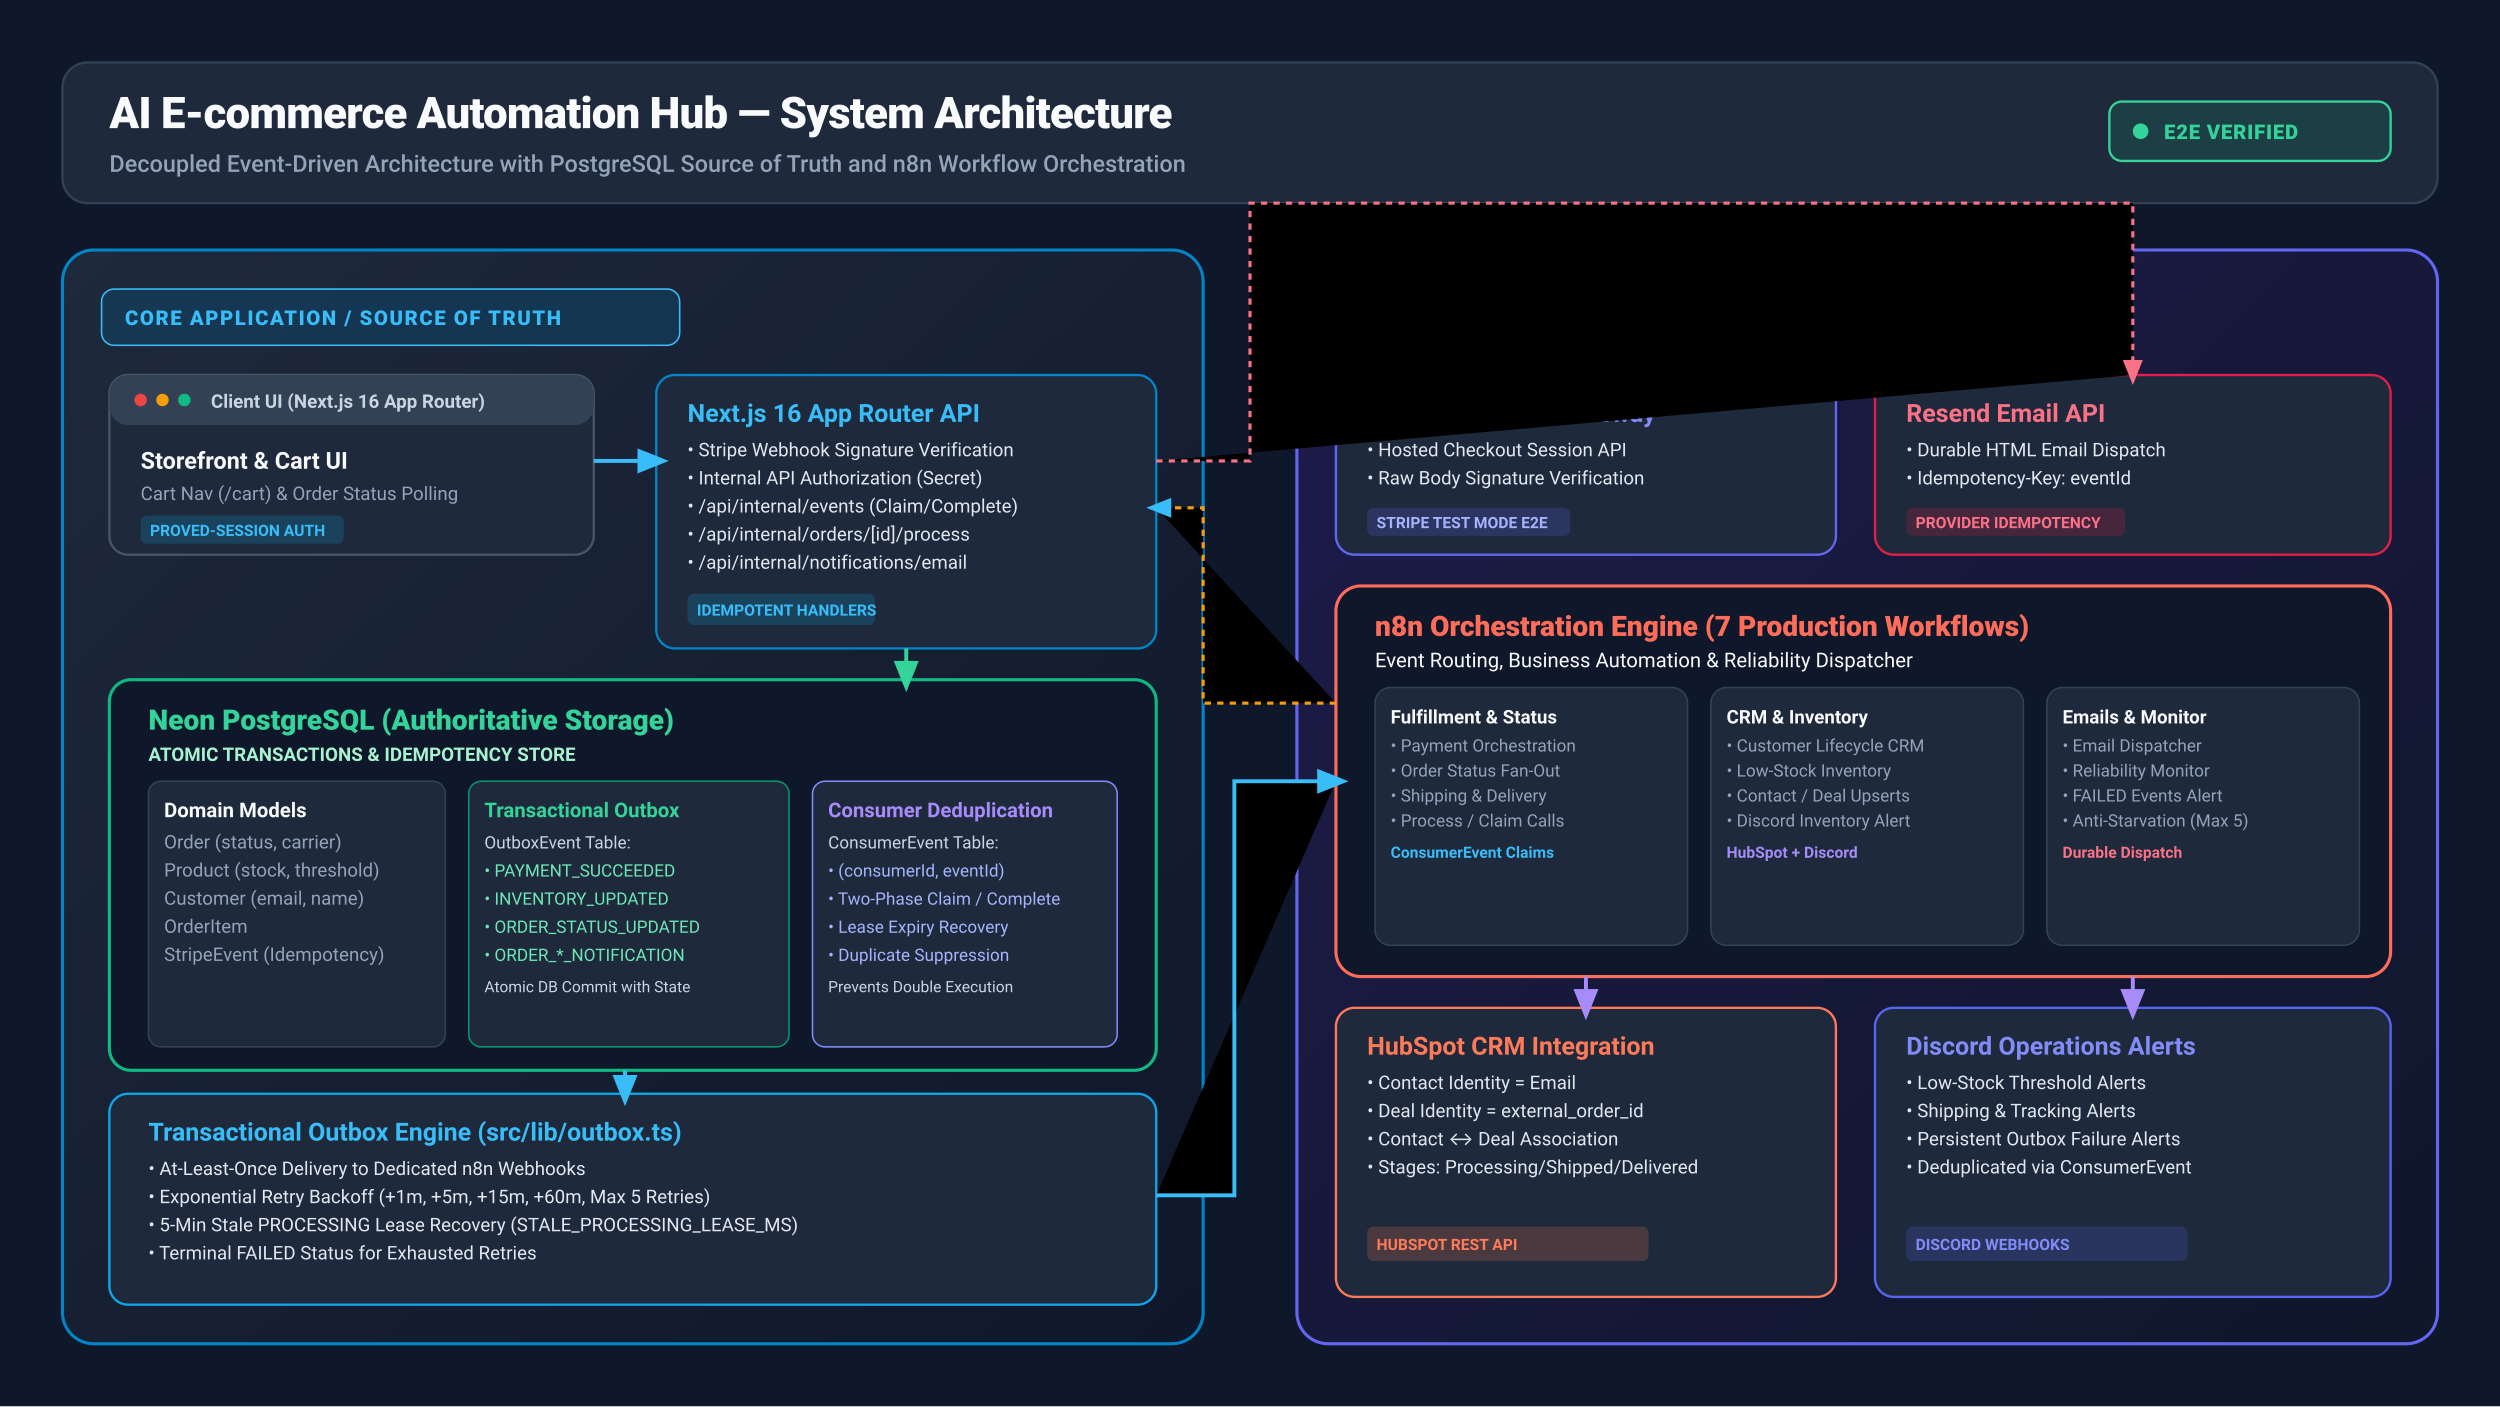
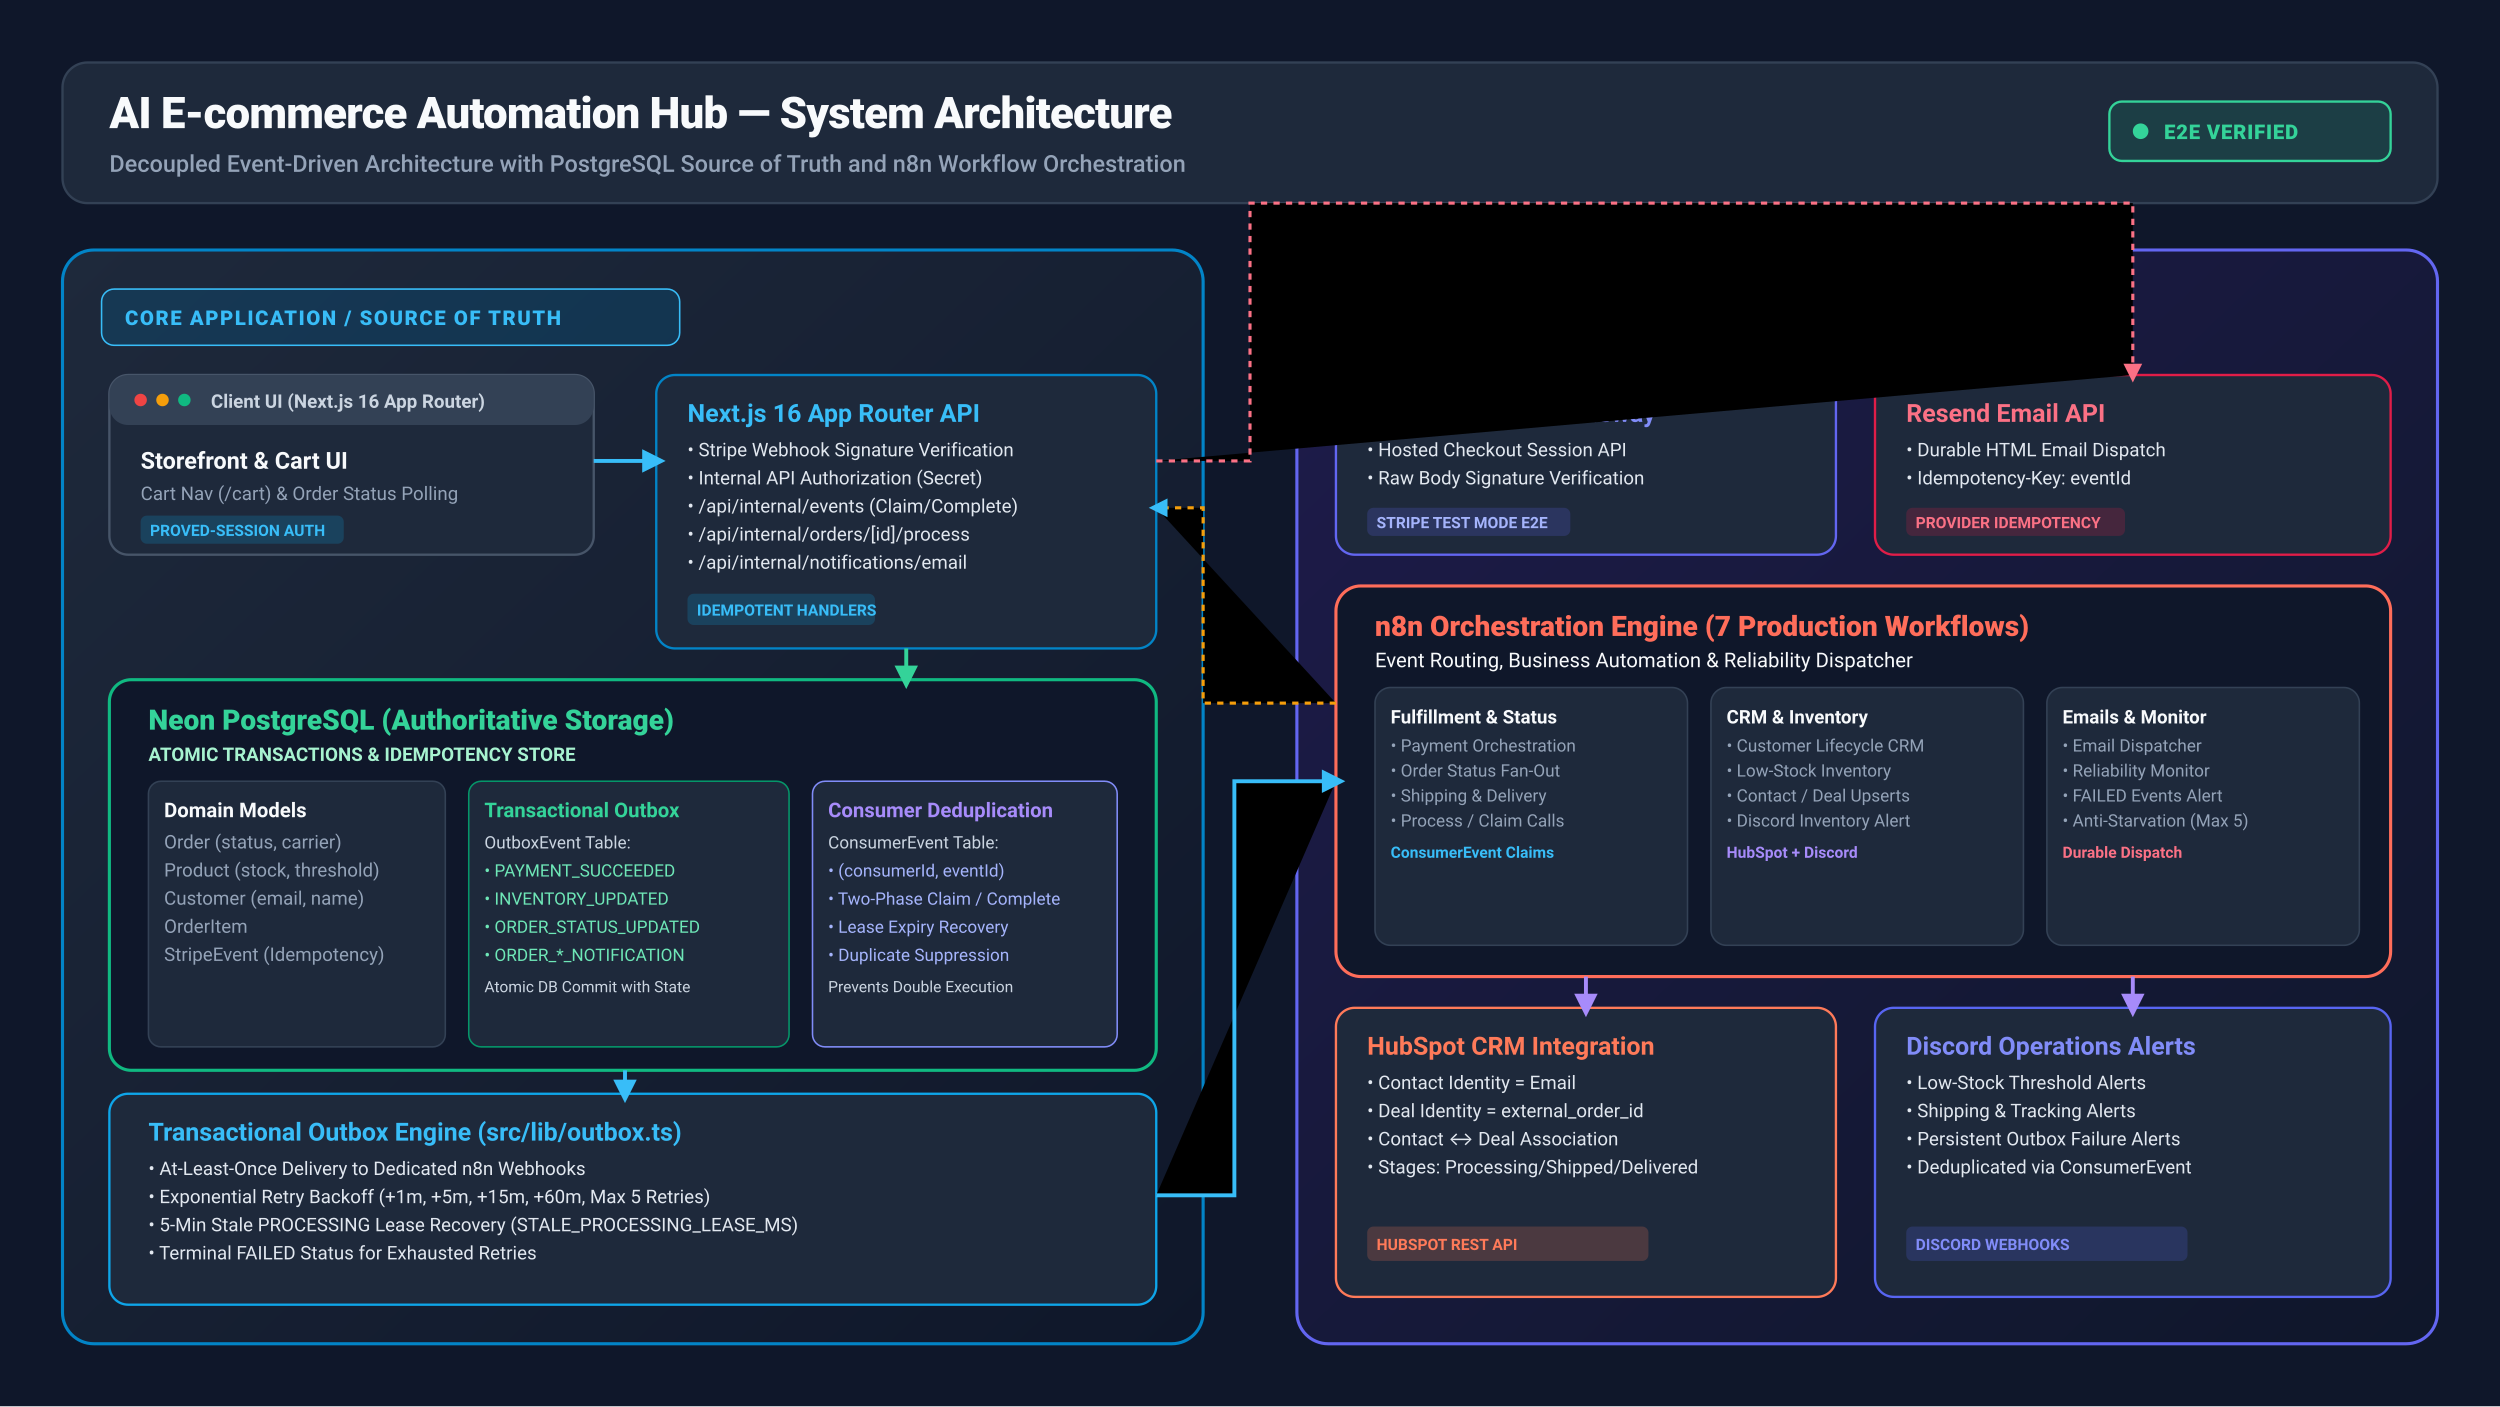
<svg xmlns="http://www.w3.org/2000/svg" viewBox="0 0 1600 900" width="1600" height="900" style="background:#0F172A; font-family: system-ui, -apple-system, BlinkMacSystemFont, 'Segoe UI', Roboto, sans-serif;">
  <defs>
-     <marker id="arrow" viewBox="0 0 10 10" refX="6" refY="5" markerWidth="8" markerHeight="8" orient="auto-start-reverse">
-       <path d="M 0 1 L 10 5 L 0 9 z" fill="#38BDF8" />
+     <marker id="arrow" viewBox="0 0 10 10" refX="6" refY="5" markerWidth="6" markerHeight="6" orient="auto">
+       <path d="M 0 0 L 10 5 L 0 10 z" fill="#38BDF8" />
    </marker>
-     <marker id="arrow-emerald" viewBox="0 0 10 10" refX="6" refY="5" markerWidth="8" markerHeight="8" orient="auto-start-reverse">
-       <path d="M 0 1 L 10 5 L 0 9 z" fill="#34D399" />
+     <marker id="arrow-emerald" viewBox="0 0 10 10" refX="6" refY="5" markerWidth="6" markerHeight="6" orient="auto">
+       <path d="M 0 0 L 10 5 L 0 10 z" fill="#34D399" />
    </marker>
-     <marker id="arrow-purple" viewBox="0 0 10 10" refX="6" refY="5" markerWidth="8" markerHeight="8" orient="auto-start-reverse">
-       <path d="M 0 1 L 10 5 L 0 9 z" fill="#A78BFA" />
+     <marker id="arrow-purple" viewBox="0 0 10 10" refX="6" refY="5" markerWidth="6" markerHeight="6" orient="auto">
+       <path d="M 0 0 L 10 5 L 0 10 z" fill="#A78BFA" />
    </marker>
-     <marker id="arrow-rose" viewBox="0 0 10 10" refX="6" refY="5" markerWidth="8" markerHeight="8" orient="auto-start-reverse">
-       <path d="M 0 1 L 10 5 L 0 9 z" fill="#FB7185" />
+     <marker id="arrow-rose" viewBox="0 0 10 10" refX="6" refY="5" markerWidth="6" markerHeight="6" orient="auto">
+       <path d="M 0 0 L 10 5 L 0 10 z" fill="#FB7185" />
    </marker>
    <linearGradient id="core-grad" x1="0%" y1="0%" x2="100%" y2="100%">
      <stop offset="0%" stop-color="#1E293B" />
      <stop offset="100%" stop-color="#0F172A" />
    </linearGradient>
    <linearGradient id="auto-grad" x1="0%" y1="0%" x2="100%" y2="100%">
      <stop offset="0%" stop-color="#1E1B4B" />
      <stop offset="100%" stop-color="#0F172A" />
    </linearGradient>
  </defs>
  <rect width="1600" height="900" fill="#0F172A" />
  <rect x="40" y="40" width="1520" height="90" rx="16" fill="#1E293B" stroke="#334155" stroke-width="1.5" />
  <text x="70" y="82" fill="#F8FAFC" font-size="28" font-weight="800" letter-spacing="-0.5">AI E-commerce Automation Hub — System Architecture</text>
  <text x="70" y="110" fill="#94A3B8" font-size="15" font-weight="500">Decoupled Event-Driven Architecture with PostgreSQL Source of Truth and n8n Workflow Orchestration</text>
  <rect x="1350" y="65" width="180" height="38" rx="8" fill="#10B981" fill-opacity="0.15" stroke="#34D399" stroke-width="1.5" />
  <circle cx="1370" cy="84" r="5" fill="#34D399" />
  <text x="1385" y="89" fill="#34D399" font-size="13" font-weight="800" letter-spacing="0.5">E2E VERIFIED</text>
  <rect x="40" y="160" width="730" height="700" rx="20" fill="url(#core-grad)" stroke="#0284C7" stroke-width="2" />
  <rect x="65" y="185" width="370" height="36" rx="8" fill="#0369A1" fill-opacity="0.25" stroke="#38BDF8" stroke-width="1" />
  <text x="80" y="208" fill="#38BDF8" font-size="13" font-weight="800" letter-spacing="1">CORE APPLICATION / SOURCE OF TRUTH</text>
  <g transform="translate(70, 240)">
    <rect width="310" height="115" rx="12" fill="#1E293B" stroke="#475569" stroke-width="1.5" />
    <rect width="310" height="32" rx="12" fill="#334155" />
    <circle cx="20" cy="16" r="4" fill="#EF4444" />
    <circle cx="34" cy="16" r="4" fill="#F59E0B" />
    <circle cx="48" cy="16" r="4" fill="#10B981" />
    <text x="65" y="21" fill="#CBD5E1" font-size="12" font-weight="600">Client UI (Next.js 16 App Router)</text>
    <text x="20" y="60" fill="#F8FAFC" font-size="15" font-weight="700">Storefront &amp; Cart UI</text>
    <text x="20" y="80" fill="#94A3B8" font-size="12">Cart Nav (/cart) &amp; Order Status Polling</text>
    <rect x="20" y="90" width="130" height="18" rx="4" fill="#0EA5E9" fill-opacity="0.2" />
    <text x="26" y="103" fill="#38BDF8" font-size="10" font-weight="700">PROVED-SESSION AUTH</text>
  </g>
  <g transform="translate(420, 240)">
    <rect width="320" height="175" rx="12" fill="#1E293B" stroke="#0284C7" stroke-width="1.5" />
    <text x="20" y="30" fill="#38BDF8" font-size="16" font-weight="700">Next.js 16 App Router API</text>
    <text x="20" y="52" fill="#E2E8F0" font-size="12">• Stripe Webhook Signature Verification</text>
    <text x="20" y="70" fill="#E2E8F0" font-size="12">• Internal API Authorization (Secret)</text>
    <text x="20" y="88" fill="#E2E8F0" font-size="12">• /api/internal/events (Claim/Complete)</text>
    <text x="20" y="106" fill="#E2E8F0" font-size="12">• /api/internal/orders/[id]/process</text>
    <text x="20" y="124" fill="#E2E8F0" font-size="12">• /api/internal/notifications/email</text>
    <rect x="20" y="140" width="120" height="20" rx="4" fill="#0EA5E9" fill-opacity="0.2" />
    <text x="26" y="154" fill="#38BDF8" font-size="10" font-weight="700">IDEMPOTENT HANDLERS</text>
  </g>
  <g transform="translate(70, 435)">
    <rect width="670" height="250" rx="14" fill="#0F172A" stroke="#10B981" stroke-width="2" />
    <text x="25" y="32" fill="#34D399" font-size="18" font-weight="800">Neon PostgreSQL (Authoritative Storage)</text>
    <text x="25" y="52" fill="#A7F3D0" font-size="12" font-weight="600">ATOMIC TRANSACTIONS &amp; IDEMPOTENCY STORE</text>
    <rect x="25" y="65" width="190" height="170" rx="8" fill="#1E293B" stroke="#334155" />
    <text x="35" y="88" fill="#F8FAFC" font-size="13" font-weight="700">Domain Models</text>
    <text x="35" y="108" fill="#94A3B8" font-size="12">Order (status, carrier)</text>
    <text x="35" y="126" fill="#94A3B8" font-size="12">Product (stock, threshold)</text>
    <text x="35" y="144" fill="#94A3B8" font-size="12">Customer (email, name)</text>
    <text x="35" y="162" fill="#94A3B8" font-size="12">OrderItem</text>
    <text x="35" y="180" fill="#94A3B8" font-size="12">StripeEvent (Idempotency)</text>
    <rect x="230" y="65" width="205" height="170" rx="8" fill="#1E293B" stroke="#059669" />
    <text x="240" y="88" fill="#34D399" font-size="13" font-weight="700">Transactional Outbox</text>
    <text x="240" y="108" fill="#CBD5E1" font-size="11">OutboxEvent Table:</text>
    <text x="240" y="126" fill="#6EE7B7" font-size="11">• PAYMENT_SUCCEEDED</text>
    <text x="240" y="144" fill="#6EE7B7" font-size="11">• INVENTORY_UPDATED</text>
    <text x="240" y="162" fill="#6EE7B7" font-size="11">• ORDER_STATUS_UPDATED</text>
    <text x="240" y="180" fill="#6EE7B7" font-size="11">• ORDER_*_NOTIFICATION</text>
    <text x="240" y="200" fill="#CBD5E1" font-size="10">Atomic DB Commit with State</text>
    <rect x="450" y="65" width="195" height="170" rx="8" fill="#1E293B" stroke="#818CF8" />
    <text x="460" y="88" fill="#A78BFA" font-size="13" font-weight="700">Consumer Deduplication</text>
    <text x="460" y="108" fill="#CBD5E1" font-size="11">ConsumerEvent Table:</text>
    <text x="460" y="126" fill="#A5B4FC" font-size="11">• (consumerId, eventId)</text>
    <text x="460" y="144" fill="#A5B4FC" font-size="11">• Two-Phase Claim / Complete</text>
    <text x="460" y="162" fill="#A5B4FC" font-size="11">• Lease Expiry Recovery</text>
    <text x="460" y="180" fill="#A5B4FC" font-size="11">• Duplicate Suppression</text>
    <text x="460" y="200" fill="#CBD5E1" font-size="10">Prevents Double Execution</text>
  </g>
  <g transform="translate(70, 700)">
    <rect width="670" height="135" rx="12" fill="#1E293B" stroke="#0EA5E9" stroke-width="1.5" />
    <text x="25" y="30" fill="#38BDF8" font-size="16" font-weight="700">Transactional Outbox Engine (src/lib/outbox.ts)</text>
    <text x="25" y="52" fill="#E2E8F0" font-size="12">• At-Least-Once Delivery to Dedicated n8n Webhooks</text>
    <text x="25" y="70" fill="#E2E8F0" font-size="12">• Exponential Retry Backoff (+1m, +5m, +15m, +60m, Max 5 Retries)</text>
    <text x="25" y="88" fill="#E2E8F0" font-size="12">• 5-Min Stale PROCESSING Lease Recovery (STALE_PROCESSING_LEASE_MS)</text>
    <text x="25" y="106" fill="#E2E8F0" font-size="12">• Terminal FAILED Status for Exhausted Retries</text>
  </g>
  <rect x="830" y="160" width="730" height="700" rx="20" fill="url(#auto-grad)" stroke="#6366F1" stroke-width="2" />
  <rect x="855" y="185" width="410" height="36" rx="8" fill="#4338CA" fill-opacity="0.3" stroke="#818CF8" stroke-width="1" />
  <text x="870" y="208" fill="#A5B4FC" font-size="13" font-weight="800" letter-spacing="1">AUTOMATION &amp; INTEGRATION LAYER</text>
  <g transform="translate(855, 240)">
    <rect width="320" height="115" rx="12" fill="#1E293B" stroke="#6366F1" stroke-width="1.5" />
    <text x="20" y="30" fill="#818CF8" font-size="16" font-weight="700">Stripe Payments Gateway</text>
    <text x="20" y="52" fill="#E2E8F0" font-size="12">• Hosted Checkout Session API</text>
    <text x="20" y="70" fill="#E2E8F0" font-size="12">• Raw Body Signature Verification</text>
    <rect x="20" y="85" width="130" height="18" rx="4" fill="#6366F1" fill-opacity="0.2" />
    <text x="26" y="98" fill="#A5B4FC" font-size="10" font-weight="700">STRIPE TEST MODE E2E</text>
  </g>
  <g transform="translate(1200, 240)">
    <rect width="330" height="115" rx="12" fill="#1E293B" stroke="#E11D48" stroke-width="1.5" />
    <text x="20" y="30" fill="#FB7185" font-size="16" font-weight="700">Resend Email API</text>
    <text x="20" y="52" fill="#E2E8F0" font-size="12">• Durable HTML Email Dispatch</text>
    <text x="20" y="70" fill="#E2E8F0" font-size="12">• Idempotency-Key: eventId</text>
    <rect x="20" y="85" width="140" height="18" rx="4" fill="#E11D48" fill-opacity="0.2" />
    <text x="26" y="98" fill="#FB7185" font-size="10" font-weight="700">PROVIDER IDEMPOTENCY</text>
  </g>
  <g transform="translate(855, 375)">
    <rect width="675" height="250" rx="16" fill="#0F172A" stroke="#FF6D5A" stroke-width="2" />
    <text x="25" y="32" fill="#FF6D5A" font-size="18" font-weight="800">n8n Orchestration Engine (7 Production Workflows)</text>
    <text x="25" y="52" fill="#F8FAFC" font-size="13">Event Routing, Business Automation &amp; Reliability Dispatcher</text>
    <rect x="25" y="65" width="200" height="165" rx="10" fill="#1E293B" stroke="#334155" />
    <text x="35" y="88" fill="#F8FAFC" font-size="12" font-weight="700">Fulfillment &amp; Status</text>
    <text x="35" y="106" fill="#94A3B8" font-size="11">• Payment Orchestration</text>
    <text x="35" y="122" fill="#94A3B8" font-size="11">• Order Status Fan-Out</text>
    <text x="35" y="138" fill="#94A3B8" font-size="11">• Shipping &amp; Delivery</text>
    <text x="35" y="154" fill="#94A3B8" font-size="11">• Process / Claim Calls</text>
    <text x="35" y="174" fill="#38BDF8" font-size="10" font-weight="700">ConsumerEvent Claims</text>
    <rect x="240" y="65" width="200" height="165" rx="10" fill="#1E293B" stroke="#334155" />
    <text x="250" y="88" fill="#F8FAFC" font-size="12" font-weight="700">CRM &amp; Inventory</text>
    <text x="250" y="106" fill="#94A3B8" font-size="11">• Customer Lifecycle CRM</text>
    <text x="250" y="122" fill="#94A3B8" font-size="11">• Low-Stock Inventory</text>
    <text x="250" y="138" fill="#94A3B8" font-size="11">• Contact / Deal Upserts</text>
    <text x="250" y="154" fill="#94A3B8" font-size="11">• Discord Inventory Alert</text>
    <text x="250" y="174" fill="#A78BFA" font-size="10" font-weight="700">HubSpot + Discord</text>
    <rect x="455" y="65" width="200" height="165" rx="10" fill="#1E293B" stroke="#334155" />
    <text x="465" y="88" fill="#F8FAFC" font-size="12" font-weight="700">Emails &amp; Monitor</text>
    <text x="465" y="106" fill="#94A3B8" font-size="11">• Email Dispatcher</text>
    <text x="465" y="122" fill="#94A3B8" font-size="11">• Reliability Monitor</text>
    <text x="465" y="138" fill="#94A3B8" font-size="11">• FAILED Events Alert</text>
    <text x="465" y="154" fill="#94A3B8" font-size="11">• Anti-Starvation (Max 5)</text>
    <text x="465" y="174" fill="#FB7185" font-size="10" font-weight="700">Durable Dispatch</text>
  </g>
  <g transform="translate(855, 645)">
    <rect width="320" height="185" rx="12" fill="#1E293B" stroke="#FF7A59" stroke-width="1.5" />
    <text x="20" y="30" fill="#FF7A59" font-size="16" font-weight="700">HubSpot CRM Integration</text>
    <text x="20" y="52" fill="#E2E8F0" font-size="12">• Contact Identity = Email</text>
    <text x="20" y="70" fill="#E2E8F0" font-size="12">• Deal Identity = external_order_id</text>
    <text x="20" y="88" fill="#E2E8F0" font-size="12">• Contact ↔ Deal Association</text>
    <text x="20" y="106" fill="#E2E8F0" font-size="12">• Stages: Processing/Shipped/Delivered</text>
    <rect x="20" y="140" width="180" height="22" rx="4" fill="#FF7A59" fill-opacity="0.2" />
    <text x="26" y="155" fill="#FF7A59" font-size="10" font-weight="700">HUBSPOT REST API</text>
  </g>
  <g transform="translate(1200, 645)">
    <rect width="330" height="185" rx="12" fill="#1E293B" stroke="#5865F2" stroke-width="1.5" />
    <text x="20" y="30" fill="#818CF8" font-size="16" font-weight="700">Discord Operations Alerts</text>
    <text x="20" y="52" fill="#E2E8F0" font-size="12">• Low-Stock Threshold Alerts</text>
    <text x="20" y="70" fill="#E2E8F0" font-size="12">• Shipping &amp; Tracking Alerts</text>
    <text x="20" y="88" fill="#E2E8F0" font-size="12">• Persistent Outbox Failure Alerts</text>
    <text x="20" y="106" fill="#E2E8F0" font-size="12">• Deduplicated via ConsumerEvent</text>
    <rect x="20" y="140" width="180" height="22" rx="4" fill="#5865F2" fill-opacity="0.2" />
    <text x="26" y="155" fill="#818CF8" font-size="10" font-weight="700">DISCORD WEBHOOKS</text>
  </g>
  <path d="M 380 295 L 420 295" stroke="#38BDF8" stroke-width="2.5" marker-end="url(#arrow)" />
  <path d="M 580 415 L 580 435" stroke="#34D399" stroke-width="2.5" marker-end="url(#arrow-emerald)" />
  <path d="M 400 685 L 400 700" stroke="#38BDF8" stroke-width="2.5" marker-end="url(#arrow)" />
  <path d="M 740 765 L 790 765 L 790 500 L 855 500" stroke="#38BDF8" stroke-width="2.5" marker-end="url(#arrow)" />
  <path d="M 1015 625 L 1015 645" stroke="#A78BFA" stroke-width="2.5" marker-end="url(#arrow-purple)" />
  <path d="M 1365 625 L 1365 645" stroke="#A78BFA" stroke-width="2.5" marker-end="url(#arrow-purple)" />
  <path d="M 740 295 L 800 295 L 800 130 L 1365 130 L 1365 240" stroke="#FB7185" stroke-width="2" stroke-dasharray="4" marker-end="url(#arrow-rose)" />
  <path d="M 855 450 L 770 450 L 770 325 L 740 325" stroke="#F59E0B" stroke-width="2" stroke-dasharray="4" marker-end="url(#arrow)" />
</svg>
